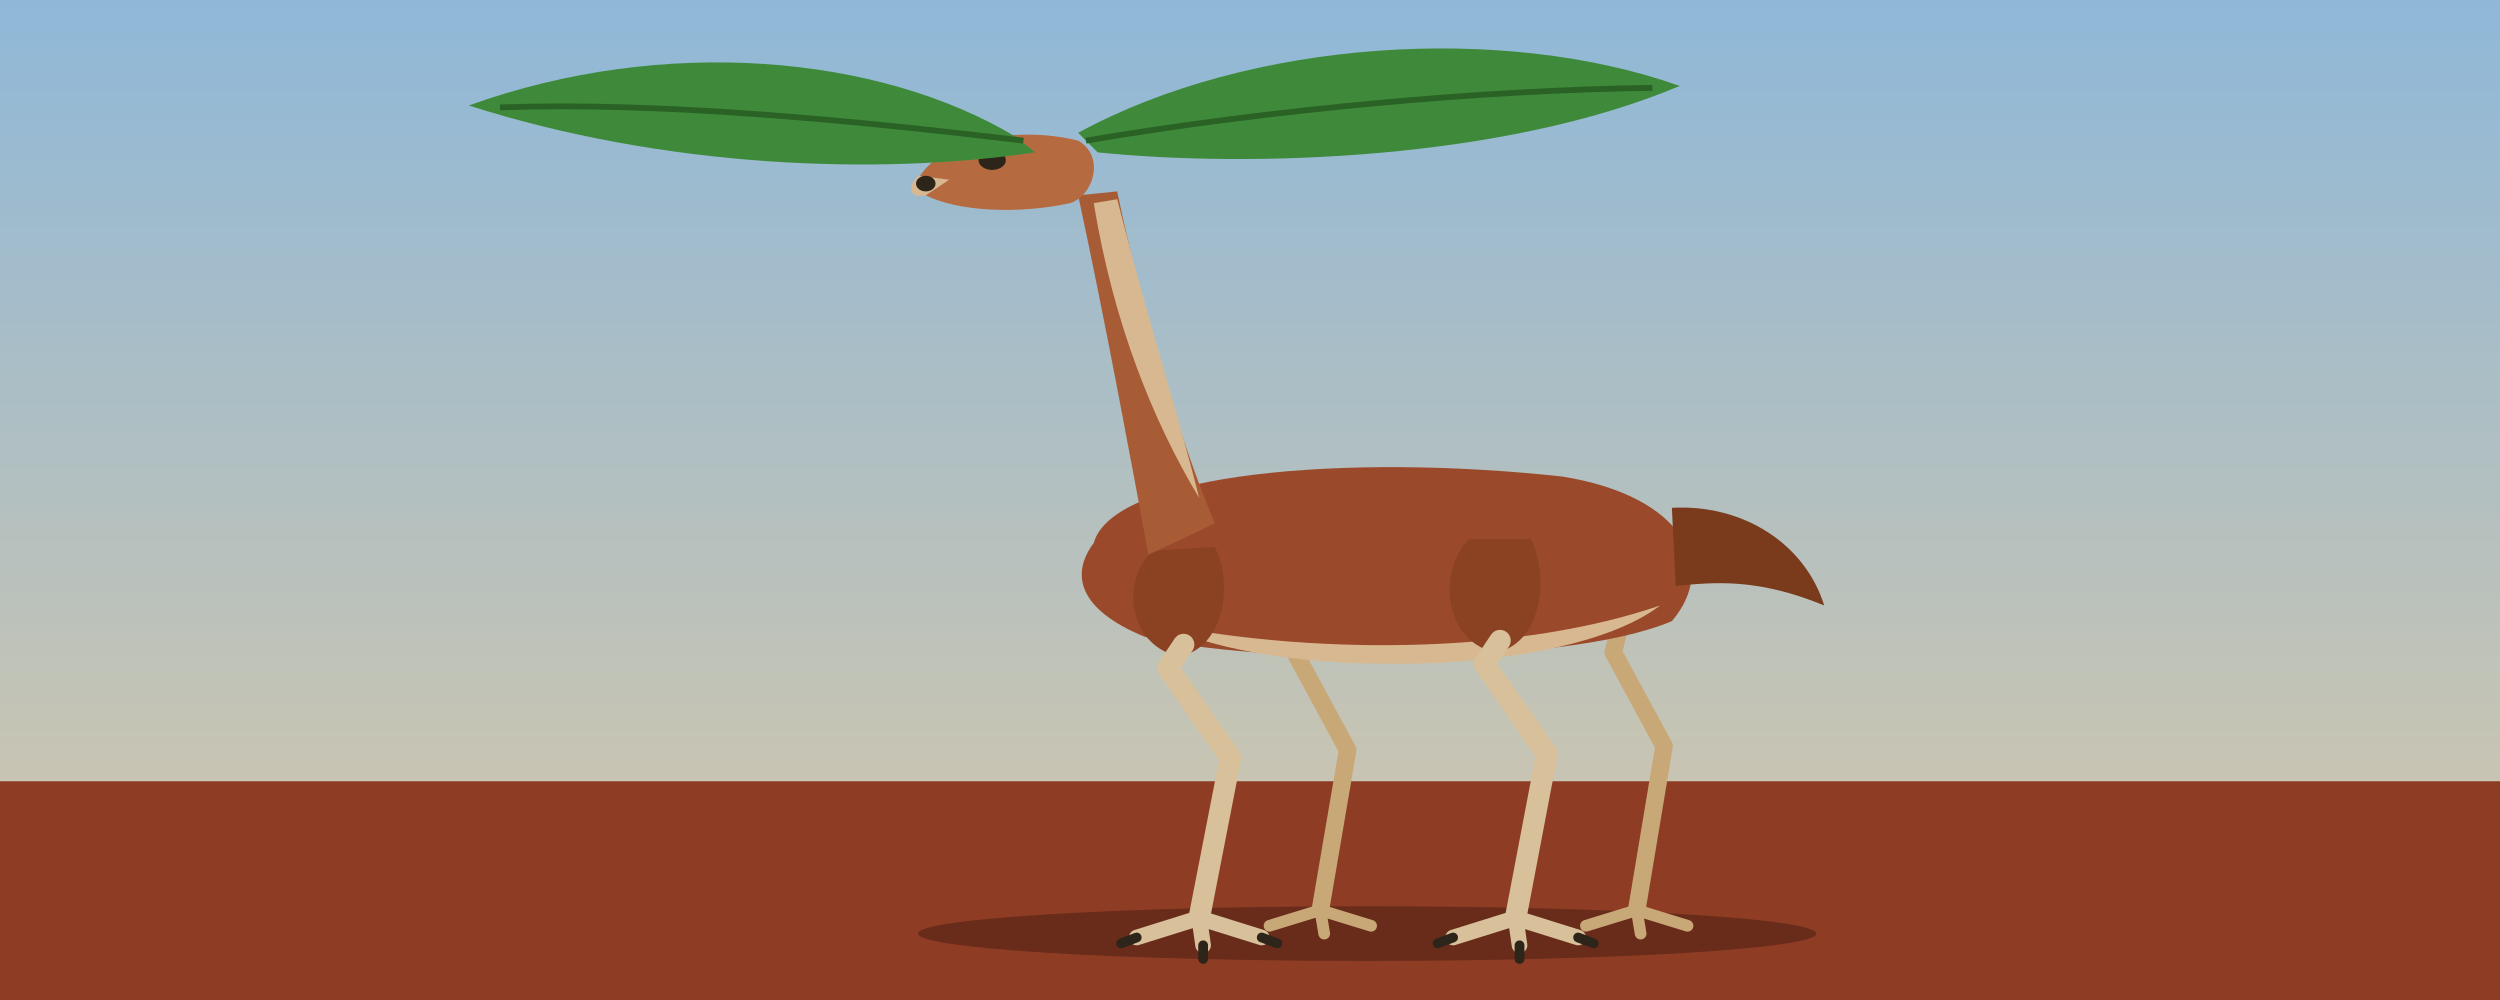
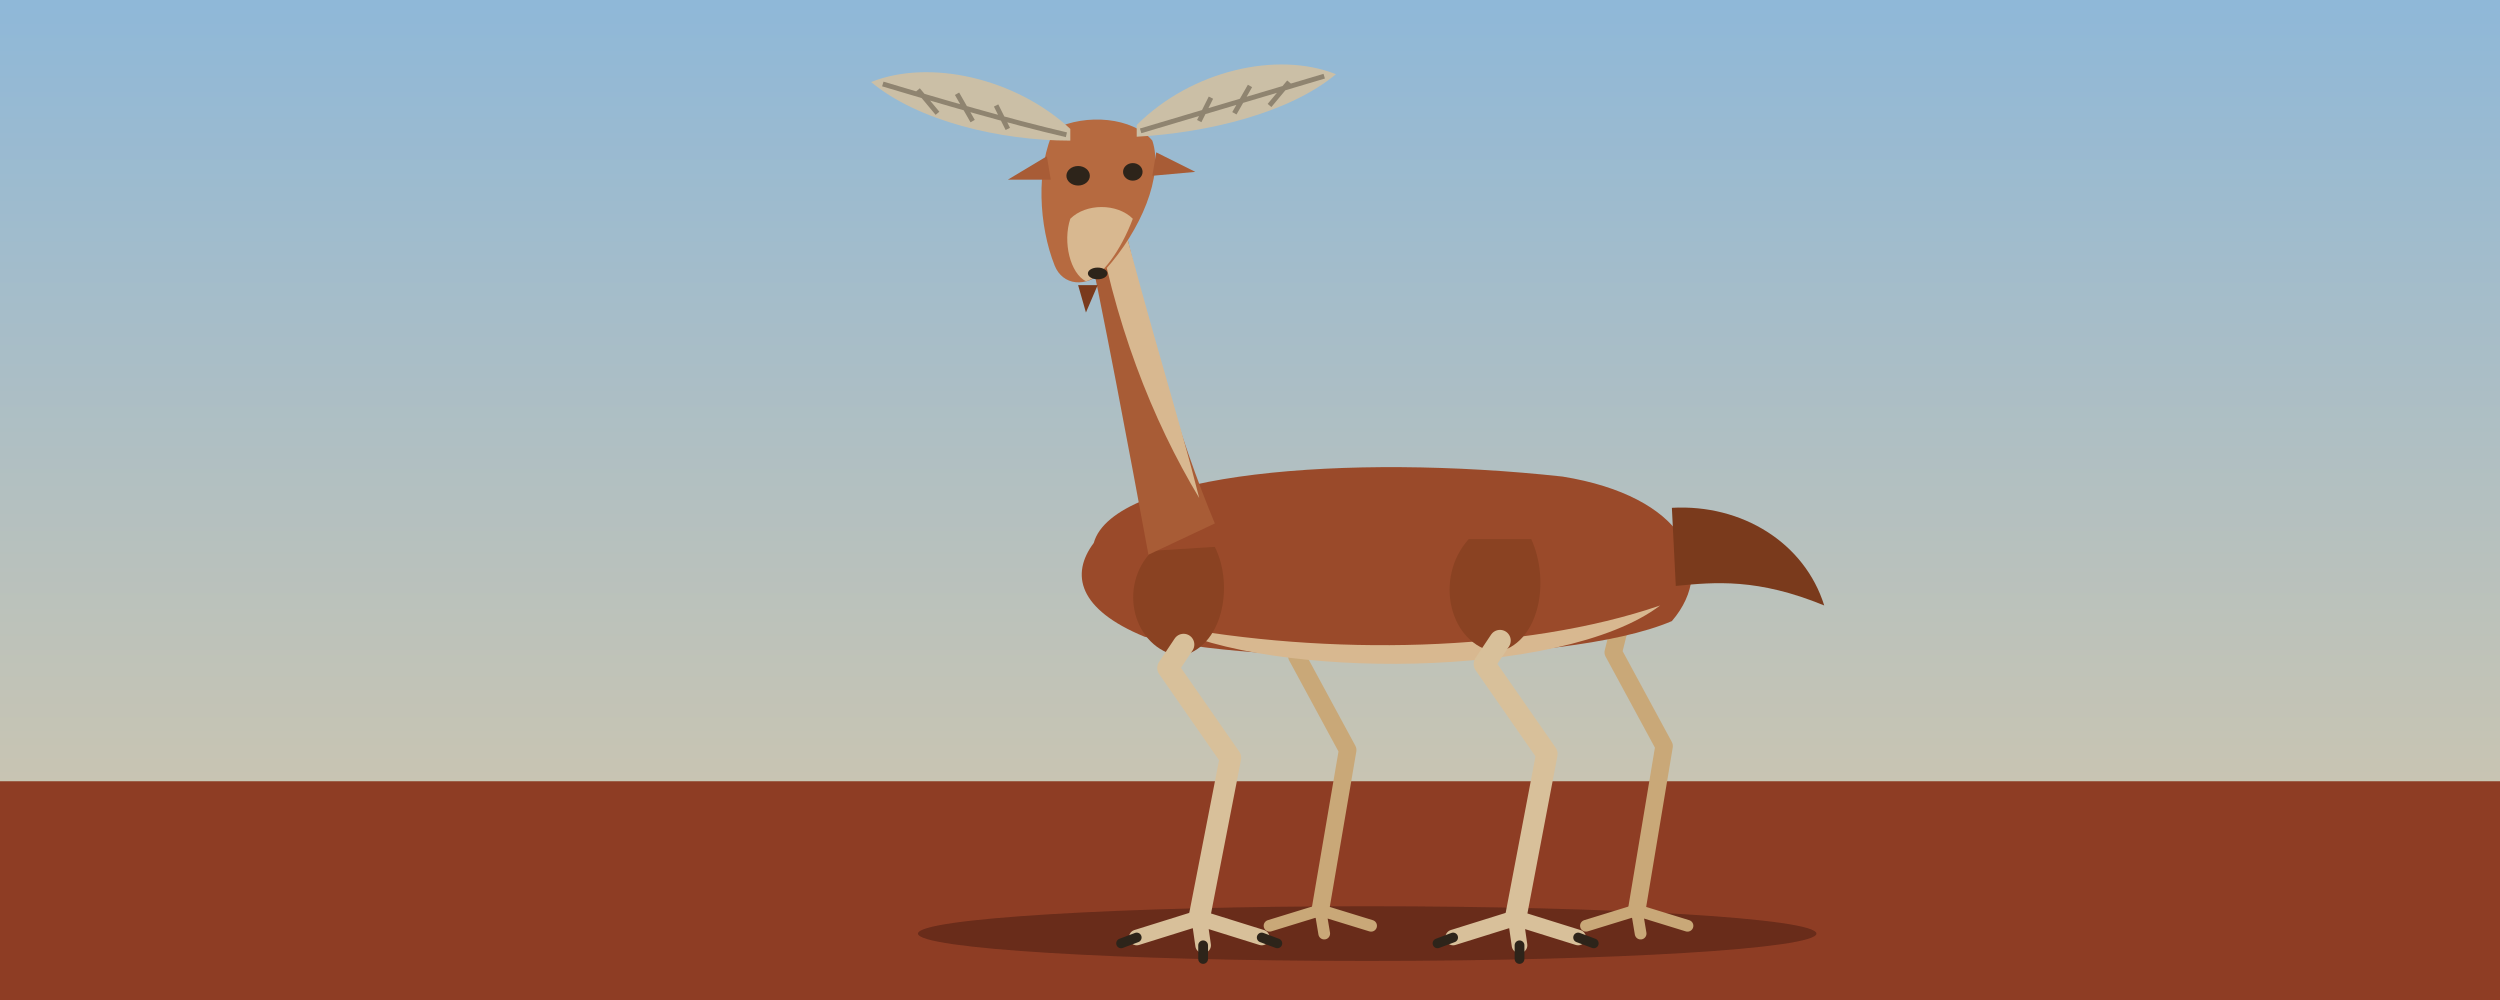
<svg xmlns="http://www.w3.org/2000/svg" width="1280" height="512" viewBox="0 0 1280 512">
  <defs>
    <linearGradient id="cielo" x1="0" y1="0" x2="0" y2="1">
      <stop offset="0" stop-color="#8fb8d8" />
      <stop offset="1" stop-color="#d8c8a8" />
    </linearGradient>
  </defs>
  <rect class="fondo" width="1280" height="512" fill="url(#cielo)" />
  <rect class="fondo" y="400" width="1280" height="112" fill="#8e3d24" />
  <ellipse class="sombra" cx="700" cy="478" rx="230" ry="14" fill="#4a1d12" opacity=".55" />
  <g fill="none" stroke-linecap="round" stroke-linejoin="round">
    <path d="M672 296 L664 336 L690 384 L676 466" stroke="#c9a878" stroke-width="9" />
    <path d="M836 294 L826 334 L852 382 L838 466" stroke="#c9a878" stroke-width="9" />
    <path d="M676 466 L650 474 M676 466 L678 478 M676 466 L702 474 M838 466 L812 474 M838 466 L840 478 M838 466 L864 474" stroke="#c9a878" stroke-width="6" />
  </g>
  <g transform="translate(0 -40)">
    <path d="M560 318 C570 282 690 272 800 284 C862 294 880 330 856 358 C800 382 640 380 586 366 C552 352 548 334 560 318Z" fill="#9a4a2a" />
    <path d="M596 360 C680 376 780 374 850 350 C800 388 650 388 596 360Z" fill="#d8b890" />
    <path d="M856 300 C892 298 924 318 934 350 C900 336 878 338 858 340Z" fill="#7a3a1c" />
    <path d="M590 322 C572 340 580 372 604 376 C626 372 632 340 622 320Z M752 316 C734 336 742 370 766 374 C788 370 794 338 784 316Z" fill="#8a4222" />
  </g>
  <g fill="none" stroke-linecap="round" stroke-linejoin="round">
    <path d="M606 330 L598 342 L630 388 L614 470" stroke="#d8c09a" stroke-width="11" />
    <path d="M768 328 L760 340 L792 386 L776 470" stroke="#d8c09a" stroke-width="11" />
    <path d="M614 470 L582 480 M614 470 L616 484 M614 470 L646 480 M776 470 L744 480 M776 470 L778 484 M776 470 L808 480" stroke="#d8c09a" stroke-width="8" />
    <path d="M582 480 L574 483 M616 484 L616 491 M646 480 L654 483 M744 480 L736 483 M778 484 L778 491 M808 480 L816 483" stroke="#2d241a" stroke-width="5" />
  </g>
  <path d="M588 284 C578 230 566 165 552 100 L572 98 C586 165 604 225 622 268Z" fill="#a85c36" />
  <path d="M560 104 L572 102 C588 165 604 215 614 255 C590 215 570 165 560 104Z" fill="#d8b890" />
-   <path d="M470 92 C480 72 520 64 552 72 C566 80 560 100 548 104 C520 110 490 108 474 100Z" fill="#b66a40" />
-   <path d="M470 90 C464 96 466 102 474 100 L486 92Z" fill="#d8b890" />
-   <ellipse cx="508" cy="82" rx="7" ry="5" fill="#2d241a" />
-   <ellipse cx="474" cy="94" rx="5" ry="4" fill="#2d241a" />
-   <path d="M520 70 C450 28 340 18 240 54 C340 86 450 90 530 78Z" fill="#3f8a3a" />
-   <path d="M256 55 C340 52 440 62 524 72" stroke="#2a6226" stroke-width="3" fill="none" />
-   <path d="M552 68 C640 20 770 12 860 44 C770 82 640 86 562 78Z" fill="#3f8a3a" />
-   <path d="M846 45 C760 46 650 56 556 72" stroke="#2a6226" stroke-width="3" fill="none" />
+   <path d="M540 66 C556 58 580 60 590 72 C596 90 584 118 566 138 C556 148 544 146 540 136 C532 116 530 86 540 66Z" fill="#b66a40" />
+   <path d="M548 112 C556 104 572 104 580 112 C574 128 564 142 556 144 C548 140 544 124 548 112Z" fill="#d8b890" />
+   <ellipse cx="552" cy="90" rx="6" ry="5" fill="#2d241a" />
+   <ellipse cx="580" cy="88" rx="5" ry="4.5" fill="#2d241a" />
+   <ellipse cx="562" cy="140" rx="5" ry="3" fill="#2d241a" />
+   <path d="M552 146 L556 160 L562 146Z" fill="#7a3a1c" />
+   <path d="M536 80 L516 92 L538 92Z M592 78 L612 88 L590 90Z" fill="#a85c36" />
+   <path d="M548 66 C520 40 476 30 446 42 C470 62 512 72 548 72Z" fill="#cbbfa6" />
+   <path d="M452 43 C482 52 516 62 546 69 M470 46 L480 58 M490 48 L498 62 M510 54 L516 66" stroke="#8f8470" stroke-width="2.5" fill="none" />
+   <path d="M582 64 C610 36 654 26 684 38 C660 58 618 68 582 70Z" fill="#cbbfa6" />
+   <path d="M678 39 C648 48 614 58 584 67 M660 42 L650 54 M640 44 L632 58 M620 50 L614 62" stroke="#8f8470" stroke-width="2.5" fill="none" />
</svg>
